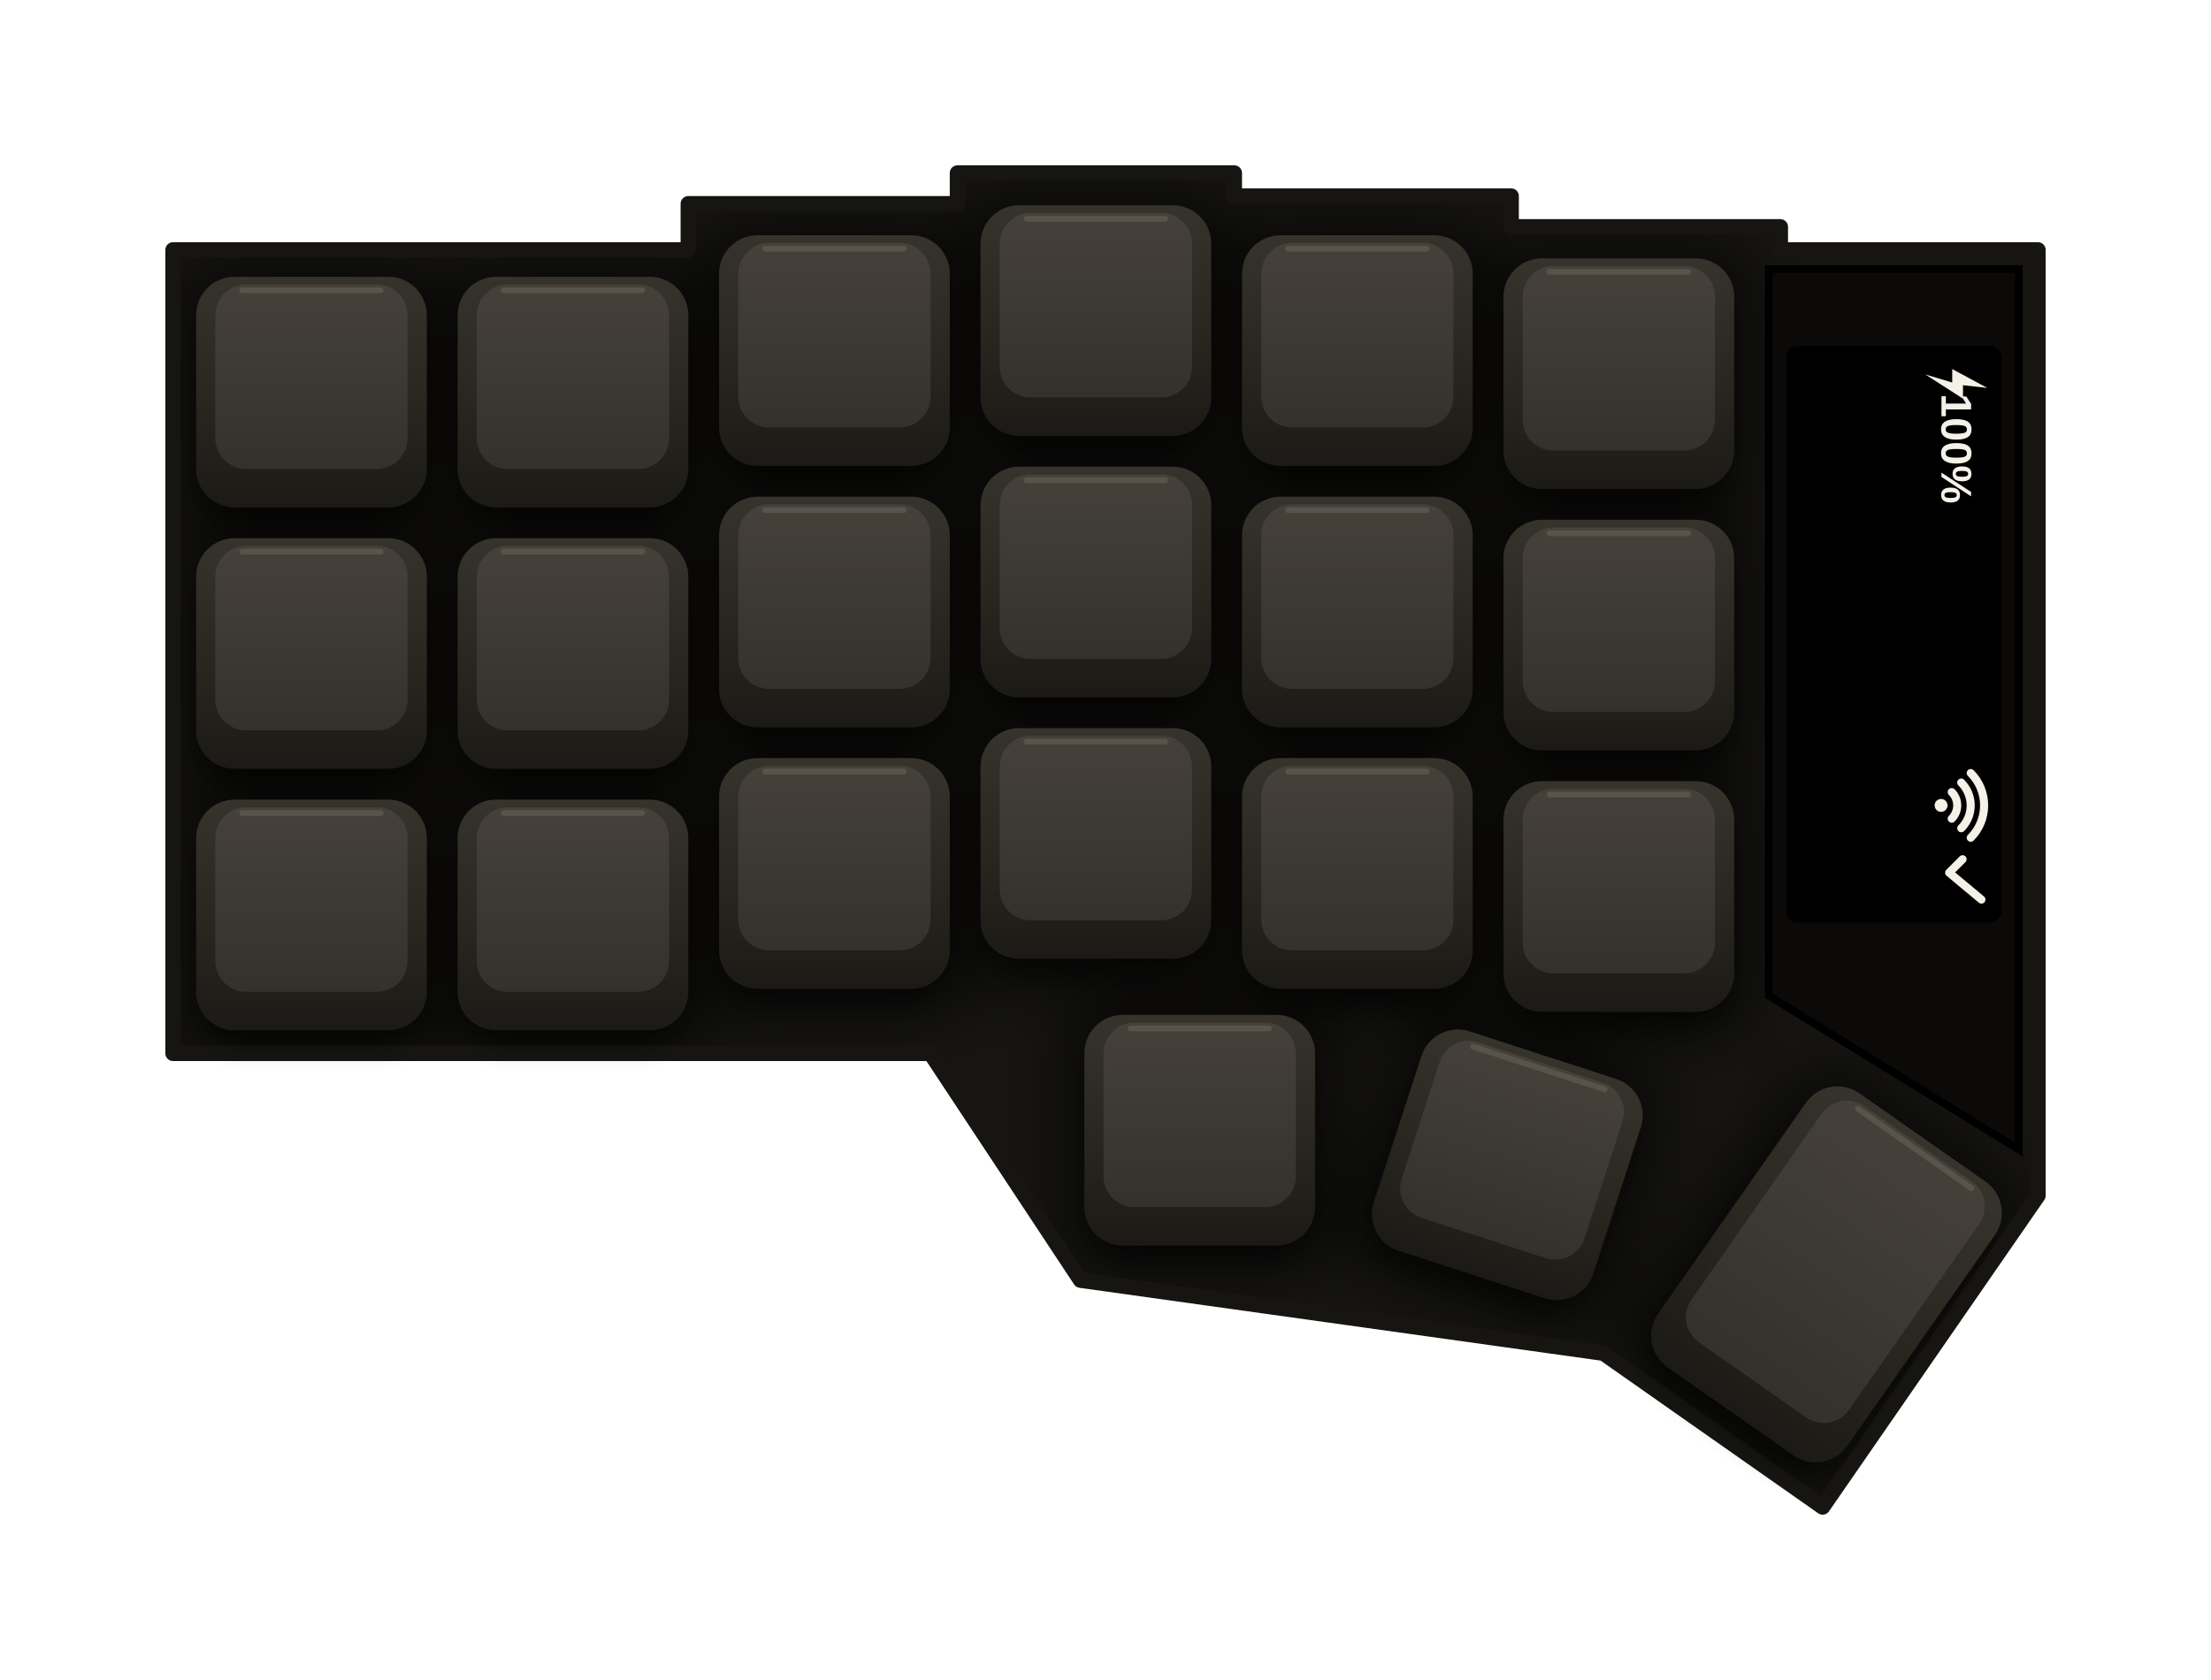
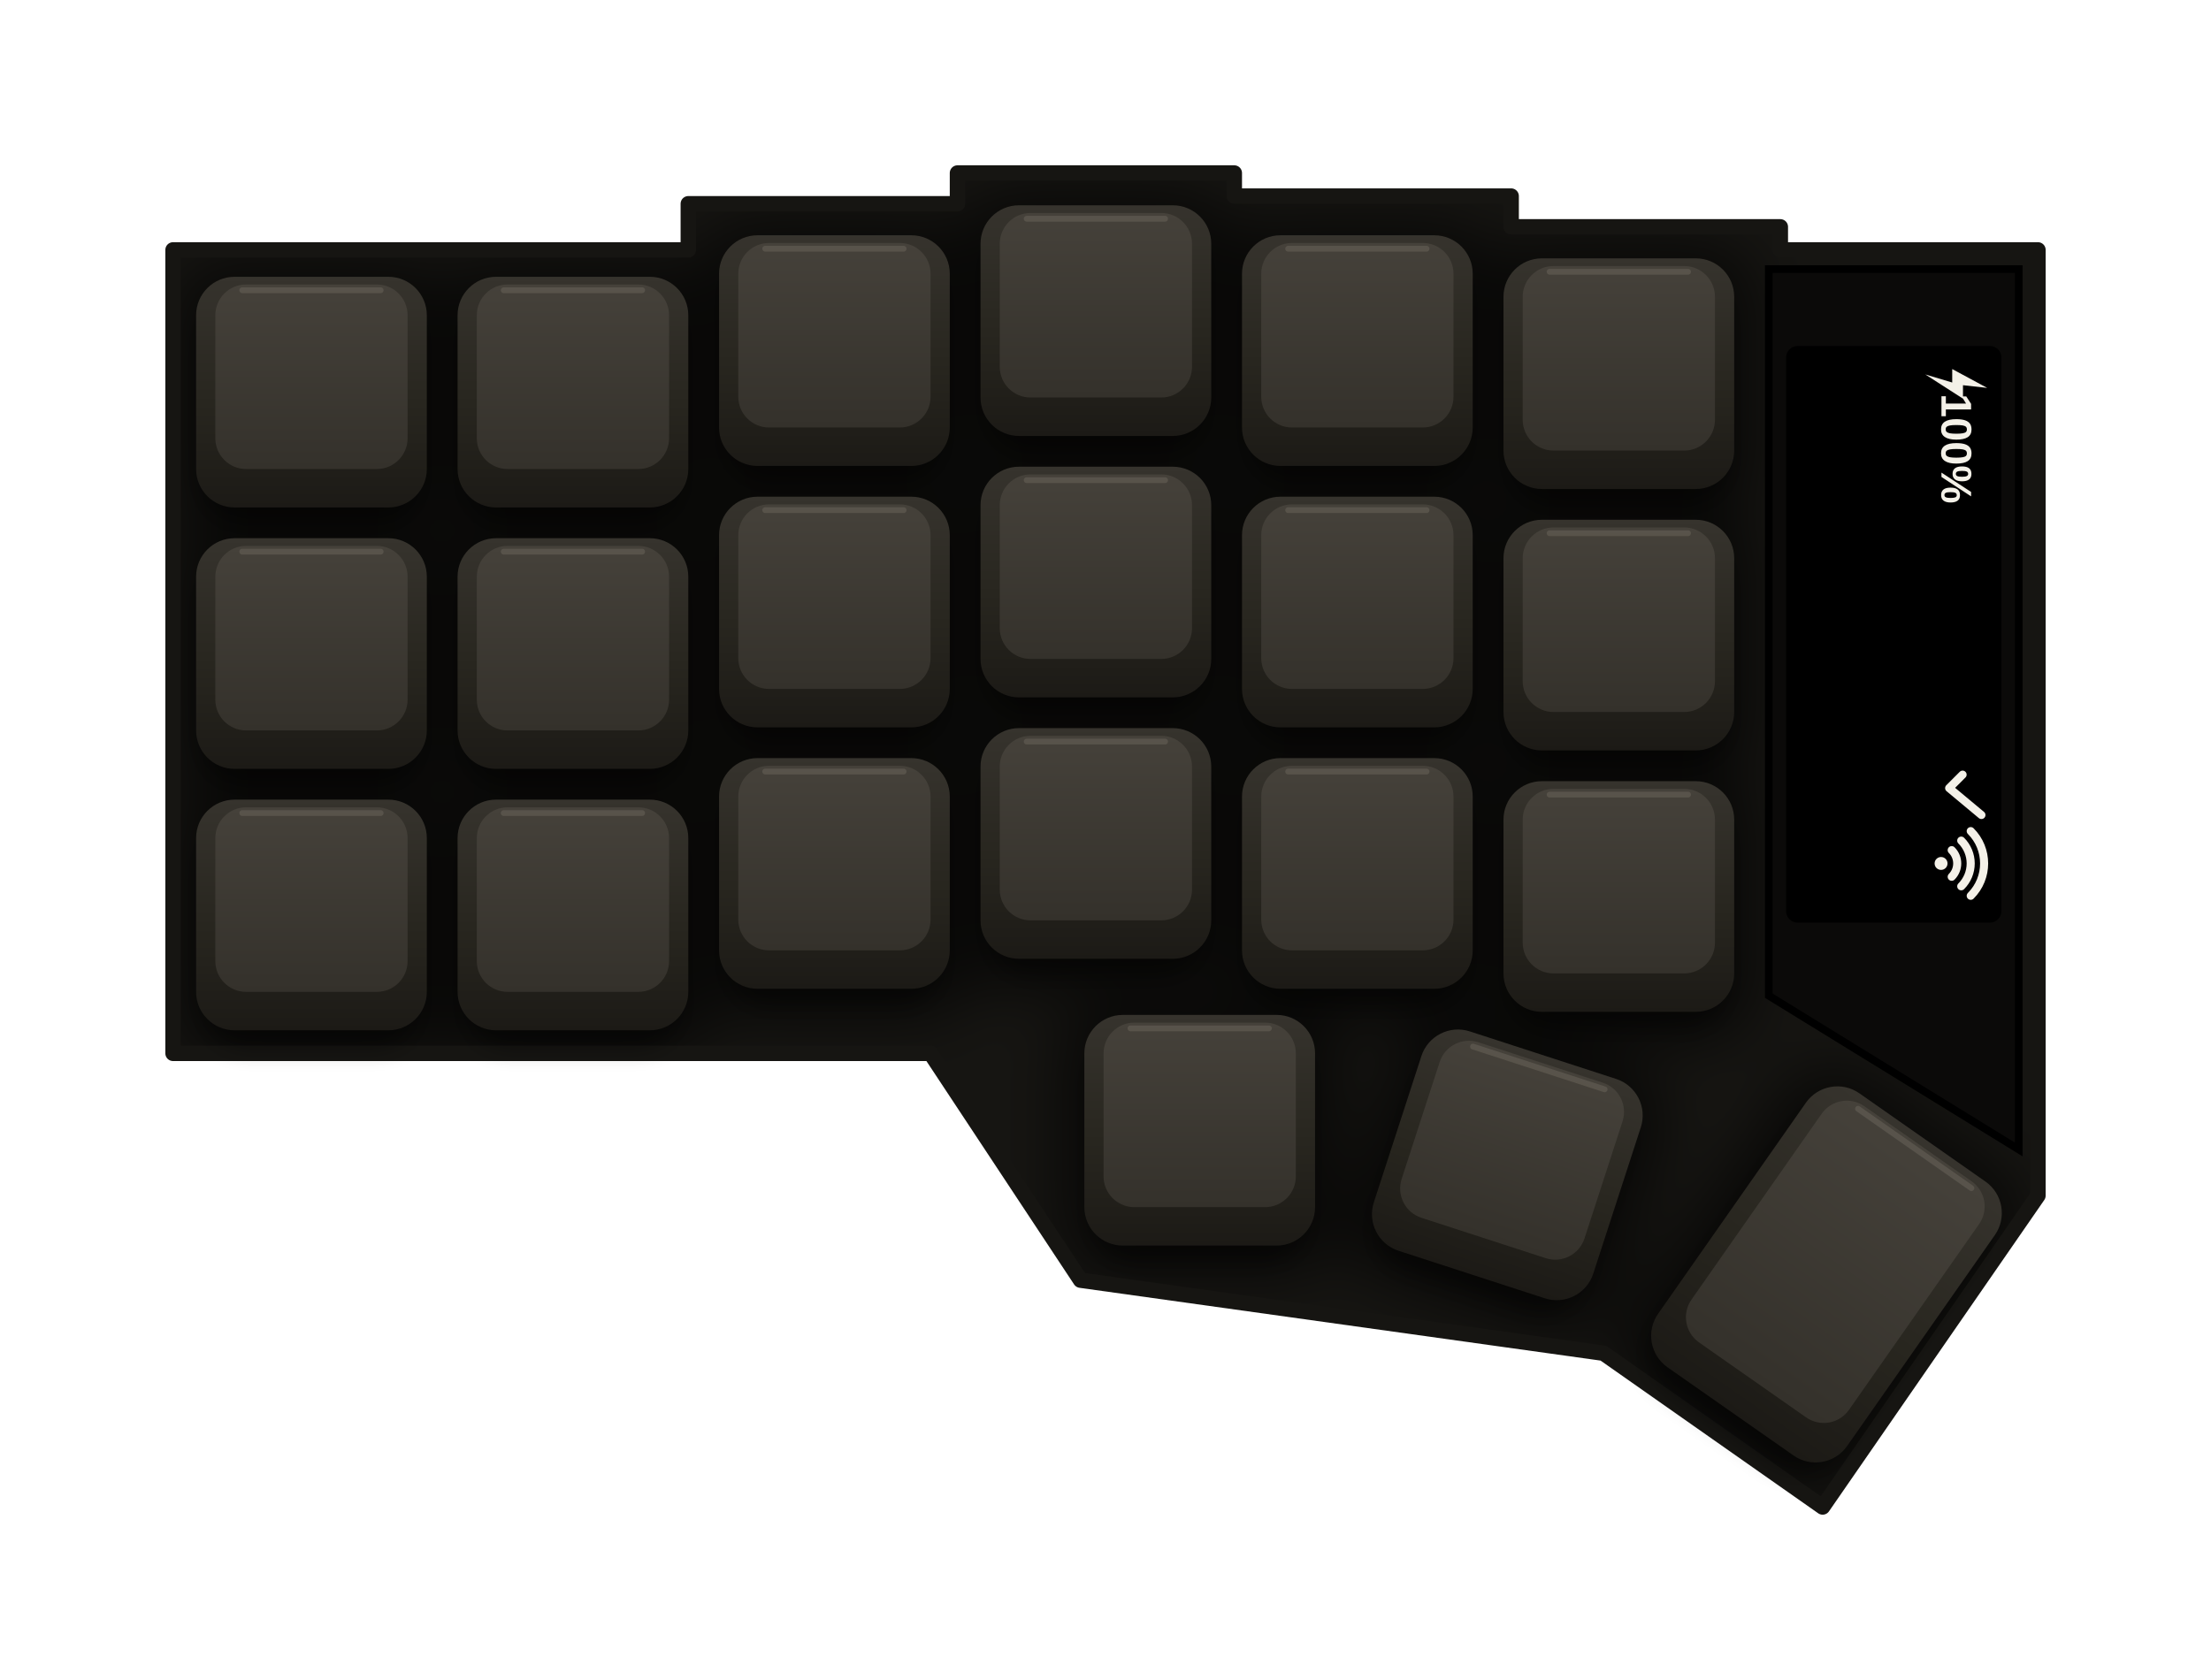
<svg xmlns="http://www.w3.org/2000/svg" viewBox="0 0 575 437" width="575" height="437">
  <defs>
    <linearGradient id="falda" x1="0" y1="0" x2="0" y2="1">
      <stop offset="0" stop-color="#36332d" />
      <stop offset="0.55" stop-color="#28261f" />
      <stop offset="1" stop-color="#1c1a16" />
    </linearGradient>
    <linearGradient id="cara" x1="0" y1="0" x2="0" y2="1">
      <stop offset="0" stop-color="#45413a" />
      <stop offset="1" stop-color="#34312b" />
    </linearGradient>
    <filter id="luz" x="-20%" y="-20%" width="140%" height="140%">
      <feGaussianBlur stdDeviation="8" />
    </filter>
    <filter id="sombra" x="-10%" y="-10%" width="120%" height="120%">
      <feGaussianBlur stdDeviation="3" />
    </filter>
    <clipPath id="dentro-placa">
      <polygon points="198,93 270,93 270,99 342,99 342,107 412,107 412,113 479,113 479,359 423,440 366,400 230,381 191,322 -6,322 -6,113 128,113 128,101 198,101" />
    </clipPath>
    <filter id="brillo" x="-60%" y="-60%" width="220%" height="220%">
      <feGaussianBlur stdDeviation="10" />
    </filter>
  </defs>
  <g transform="translate(51 -48)">
    <polygon points="198,93 270,93 270,99 342,99 342,107 412,107 412,113 479,113 479,359 423,440 366,400 230,381 191,322 -6,322 -6,113 128,113 128,101 198,101" fill="#161512" />
    <g clip-path="url(#dentro-placa)">
      <g opacity="0.6" filter="url(#luz)">
        <rect x="334" y="111.2" width="72" height="72" rx="14">
          <animate attributeName="fill" values="#e61919;#e6e619;#19e619;#19e6e6;#1919e6;#e619e6;#e61919" dur="6s" begin="-1.35s" repeatCount="indefinite" />
        </rect>
        <rect x="266" y="105.2" width="72" height="72" rx="14">
          <animate attributeName="fill" values="#e61919;#e6e619;#19e619;#19e6e6;#1919e6;#e619e6;#e61919" dur="6s" begin="-2.19s" repeatCount="indefinite" />
        </rect>
        <rect x="198" y="97.4" width="72" height="72" rx="14">
          <animate attributeName="fill" values="#e61919;#e6e619;#19e619;#19e6e6;#1919e6;#e619e6;#e61919" dur="6s" begin="-3.03s" repeatCount="indefinite" />
        </rect>
        <rect x="130" y="105.2" width="72" height="72" rx="14">
          <animate attributeName="fill" values="#e61919;#e6e619;#19e619;#19e6e6;#1919e6;#e619e6;#e61919" dur="6s" begin="-3.87s" repeatCount="indefinite" />
        </rect>
        <rect x="62" y="116" width="72" height="72" rx="14">
          <animate attributeName="fill" values="#e61919;#e6e619;#19e619;#19e6e6;#1919e6;#e619e6;#e61919" dur="6s" begin="-4.71s" repeatCount="indefinite" />
        </rect>
        <rect x="-6" y="116" width="72" height="72" rx="14">
          <animate attributeName="fill" values="#e61919;#e6e619;#19e619;#19e6e6;#1919e6;#e619e6;#e61919" dur="6s" begin="-5.55s" repeatCount="indefinite" />
        </rect>
        <rect x="334" y="179.2" width="72" height="72" rx="14">
          <animate attributeName="fill" values="#e61919;#e6e619;#19e619;#19e6e6;#1919e6;#e619e6;#e61919" dur="6s" begin="-1.35s" repeatCount="indefinite" />
        </rect>
        <rect x="266" y="173.2" width="72" height="72" rx="14">
          <animate attributeName="fill" values="#e61919;#e6e619;#19e619;#19e6e6;#1919e6;#e619e6;#e61919" dur="6s" begin="-2.19s" repeatCount="indefinite" />
        </rect>
        <rect x="198" y="165.4" width="72" height="72" rx="14">
          <animate attributeName="fill" values="#e61919;#e6e619;#19e619;#19e6e6;#1919e6;#e619e6;#e61919" dur="6s" begin="-3.03s" repeatCount="indefinite" />
        </rect>
        <rect x="130" y="173.2" width="72" height="72" rx="14">
          <animate attributeName="fill" values="#e61919;#e6e619;#19e619;#19e6e6;#1919e6;#e619e6;#e61919" dur="6s" begin="-3.87s" repeatCount="indefinite" />
        </rect>
        <rect x="62" y="184" width="72" height="72" rx="14">
          <animate attributeName="fill" values="#e61919;#e6e619;#19e619;#19e6e6;#1919e6;#e619e6;#e61919" dur="6s" begin="-4.71s" repeatCount="indefinite" />
        </rect>
        <rect x="-6" y="184" width="72" height="72" rx="14">
          <animate attributeName="fill" values="#e61919;#e6e619;#19e619;#19e6e6;#1919e6;#e619e6;#e61919" dur="6s" begin="-5.55s" repeatCount="indefinite" />
        </rect>
        <rect x="334" y="247.2" width="72" height="72" rx="14">
          <animate attributeName="fill" values="#e61919;#e6e619;#19e619;#19e6e6;#1919e6;#e619e6;#e61919" dur="6s" begin="-1.35s" repeatCount="indefinite" />
        </rect>
        <rect x="266" y="241.2" width="72" height="72" rx="14">
          <animate attributeName="fill" values="#e61919;#e6e619;#19e619;#19e6e6;#1919e6;#e619e6;#e61919" dur="6s" begin="-2.19s" repeatCount="indefinite" />
        </rect>
        <rect x="198" y="233.4" width="72" height="72" rx="14">
          <animate attributeName="fill" values="#e61919;#e6e619;#19e619;#19e6e6;#1919e6;#e619e6;#e61919" dur="6s" begin="-3.03s" repeatCount="indefinite" />
        </rect>
        <rect x="130" y="241.2" width="72" height="72" rx="14">
          <animate attributeName="fill" values="#e61919;#e6e619;#19e619;#19e6e6;#1919e6;#e619e6;#e61919" dur="6s" begin="-3.87s" repeatCount="indefinite" />
        </rect>
        <rect x="62" y="252" width="72" height="72" rx="14">
          <animate attributeName="fill" values="#e61919;#e6e619;#19e619;#19e6e6;#1919e6;#e619e6;#e61919" dur="6s" begin="-4.71s" repeatCount="indefinite" />
        </rect>
        <rect x="-6" y="252" width="72" height="72" rx="14">
          <animate attributeName="fill" values="#e61919;#e6e619;#19e619;#19e6e6;#1919e6;#e619e6;#e61919" dur="6s" begin="-5.55s" repeatCount="indefinite" />
        </rect>
        <g transform="rotate(35.00 424 379.5)">
          <rect x="388" y="332" width="72" height="99" rx="14">
            <animate attributeName="fill" values="#e61919;#e6e619;#19e619;#19e6e6;#1919e6;#e619e6;#e61919" dur="6s" begin="-0.68s" repeatCount="indefinite" />
          </rect>
        </g>
        <g transform="rotate(18.00 341 351)">
          <rect x="305" y="317" width="72" height="72" rx="14">
            <animate attributeName="fill" values="#e61919;#e6e619;#19e619;#19e6e6;#1919e6;#e619e6;#e61919" dur="6s" begin="-1.71s" repeatCount="indefinite" />
          </rect>
        </g>
        <rect x="225" y="308" width="72" height="72" rx="14">
          <animate attributeName="fill" values="#e61919;#e6e619;#19e619;#19e6e6;#1919e6;#e619e6;#e61919" dur="6s" begin="-2.70s" repeatCount="indefinite" />
        </rect>
      </g>
    </g>
    <polygon points="198,93 270,93 270,99 342,99 342,107 412,107 412,113 479,113 479,359 423,440 366,400 230,381 191,322 -6,322 -6,113 128,113 128,101 198,101" fill="none" stroke="#161512" stroke-width="4" stroke-linejoin="round" />
    <g fill="#000" opacity="0.45" filter="url(#sombra)">
      <rect x="342" y="121.2" width="56" height="58" rx="11" />
      <rect x="274" y="115.2" width="56" height="58" rx="11" />
      <rect x="206" y="107.4" width="56" height="58" rx="11" />
      <rect x="138" y="115.2" width="56" height="58" rx="11" />
      <rect x="70" y="126" width="56" height="58" rx="11" />
      <rect x="2" y="126" width="56" height="58" rx="11" />
      <rect x="342" y="189.2" width="56" height="58" rx="11" />
      <rect x="274" y="183.2" width="56" height="58" rx="11" />
      <rect x="206" y="175.4" width="56" height="58" rx="11" />
      <rect x="138" y="183.2" width="56" height="58" rx="11" />
      <rect x="70" y="194" width="56" height="58" rx="11" />
      <rect x="2" y="194" width="56" height="58" rx="11" />
      <rect x="342" y="257.2" width="56" height="58" rx="11" />
      <rect x="274" y="251.2" width="56" height="58" rx="11" />
      <rect x="206" y="243.4" width="56" height="58" rx="11" />
      <rect x="138" y="251.2" width="56" height="58" rx="11" />
      <rect x="70" y="262" width="56" height="58" rx="11" />
      <rect x="2" y="262" width="56" height="58" rx="11" />
      <g transform="rotate(35.00 424 379.5)">
        <rect x="396" y="342" width="56" height="85" rx="11" />
      </g>
      <g transform="rotate(18.00 341 351)">
        <rect x="313" y="327" width="56" height="58" rx="11" />
      </g>
      <rect x="233" y="318" width="56" height="58" rx="11" />
    </g>
    <rect x="340" y="115.2" width="60" height="60" rx="10" fill="url(#falda)" />
    <rect x="345" y="117.2" width="50" height="48" rx="8" fill="url(#cara)" />
    <path d="M352 118.7 H388" stroke="#6b665b" stroke-width="1.5" stroke-linecap="round" opacity="0.5" />
    <rect x="272" y="109.2" width="60" height="60" rx="10" fill="url(#falda)" />
    <rect x="277" y="111.2" width="50" height="48" rx="8" fill="url(#cara)" />
    <path d="M284 112.7 H320" stroke="#6b665b" stroke-width="1.5" stroke-linecap="round" opacity="0.5" />
    <rect x="204" y="101.4" width="60" height="60" rx="10" fill="url(#falda)" />
    <rect x="209" y="103.4" width="50" height="48" rx="8" fill="url(#cara)" />
    <path d="M216 104.9 H252" stroke="#6b665b" stroke-width="1.5" stroke-linecap="round" opacity="0.5" />
    <rect x="136" y="109.2" width="60" height="60" rx="10" fill="url(#falda)" />
    <rect x="141" y="111.2" width="50" height="48" rx="8" fill="url(#cara)" />
    <path d="M148 112.7 H184" stroke="#6b665b" stroke-width="1.5" stroke-linecap="round" opacity="0.5" />
    <rect x="68" y="120" width="60" height="60" rx="10" fill="url(#falda)" />
    <rect x="73" y="122" width="50" height="48" rx="8" fill="url(#cara)" />
    <path d="M80 123.5 H116" stroke="#6b665b" stroke-width="1.5" stroke-linecap="round" opacity="0.5" />
    <rect x="0" y="120" width="60" height="60" rx="10" fill="url(#falda)" />
    <rect x="5" y="122" width="50" height="48" rx="8" fill="url(#cara)" />
    <path d="M12 123.5 H48" stroke="#6b665b" stroke-width="1.5" stroke-linecap="round" opacity="0.5" />
    <rect x="340" y="183.2" width="60" height="60" rx="10" fill="url(#falda)" />
    <rect x="345" y="185.2" width="50" height="48" rx="8" fill="url(#cara)" />
    <path d="M352 186.7 H388" stroke="#6b665b" stroke-width="1.5" stroke-linecap="round" opacity="0.5" />
    <rect x="272" y="177.2" width="60" height="60" rx="10" fill="url(#falda)" />
    <rect x="277" y="179.2" width="50" height="48" rx="8" fill="url(#cara)" />
    <path d="M284 180.7 H320" stroke="#6b665b" stroke-width="1.5" stroke-linecap="round" opacity="0.5" />
    <rect x="204" y="169.4" width="60" height="60" rx="10" fill="url(#falda)" />
    <rect x="209" y="171.4" width="50" height="48" rx="8" fill="url(#cara)" />
    <path d="M216 172.9 H252" stroke="#6b665b" stroke-width="1.5" stroke-linecap="round" opacity="0.5" />
    <rect x="136" y="177.2" width="60" height="60" rx="10" fill="url(#falda)" />
    <rect x="141" y="179.2" width="50" height="48" rx="8" fill="url(#cara)" />
    <path d="M148 180.7 H184" stroke="#6b665b" stroke-width="1.5" stroke-linecap="round" opacity="0.5" />
    <rect x="68" y="188" width="60" height="60" rx="10" fill="url(#falda)" />
    <rect x="73" y="190" width="50" height="48" rx="8" fill="url(#cara)" />
    <path d="M80 191.5 H116" stroke="#6b665b" stroke-width="1.5" stroke-linecap="round" opacity="0.5" />
    <rect x="0" y="188" width="60" height="60" rx="10" fill="url(#falda)" />
    <rect x="5" y="190" width="50" height="48" rx="8" fill="url(#cara)" />
    <path d="M12 191.5 H48" stroke="#6b665b" stroke-width="1.5" stroke-linecap="round" opacity="0.5" />
    <rect x="340" y="251.2" width="60" height="60" rx="10" fill="url(#falda)" />
    <rect x="345" y="253.2" width="50" height="48" rx="8" fill="url(#cara)" />
    <path d="M352 254.7 H388" stroke="#6b665b" stroke-width="1.5" stroke-linecap="round" opacity="0.5" />
    <rect x="272" y="245.2" width="60" height="60" rx="10" fill="url(#falda)" />
    <rect x="277" y="247.2" width="50" height="48" rx="8" fill="url(#cara)" />
    <path d="M284 248.7 H320" stroke="#6b665b" stroke-width="1.5" stroke-linecap="round" opacity="0.5" />
    <rect x="204" y="237.4" width="60" height="60" rx="10" fill="url(#falda)" />
    <rect x="209" y="239.4" width="50" height="48" rx="8" fill="url(#cara)" />
    <path d="M216 240.9 H252" stroke="#6b665b" stroke-width="1.5" stroke-linecap="round" opacity="0.5" />
    <rect x="136" y="245.2" width="60" height="60" rx="10" fill="url(#falda)" />
    <rect x="141" y="247.2" width="50" height="48" rx="8" fill="url(#cara)" />
    <path d="M148 248.7 H184" stroke="#6b665b" stroke-width="1.5" stroke-linecap="round" opacity="0.5" />
    <rect x="68" y="256" width="60" height="60" rx="10" fill="url(#falda)" />
    <rect x="73" y="258" width="50" height="48" rx="8" fill="url(#cara)" />
    <path d="M80 259.5 H116" stroke="#6b665b" stroke-width="1.5" stroke-linecap="round" opacity="0.5" />
    <rect x="0" y="256" width="60" height="60" rx="10" fill="url(#falda)" />
    <rect x="5" y="258" width="50" height="48" rx="8" fill="url(#cara)" />
    <path d="M12 259.5 H48" stroke="#6b665b" stroke-width="1.5" stroke-linecap="round" opacity="0.5" />
    <g transform="rotate(35.00 424 379.5)">
      <rect x="394" y="336" width="60" height="87" rx="10" fill="url(#falda)" />
      <rect x="399" y="338" width="50" height="75" rx="8" fill="url(#cara)" />
      <path d="M406 339.5 H442" stroke="#6b665b" stroke-width="1.5" stroke-linecap="round" opacity="0.5" />
    </g>
    <g transform="rotate(18.00 341 351)">
      <rect x="311" y="321" width="60" height="60" rx="10" fill="url(#falda)" />
      <rect x="316" y="323" width="50" height="48" rx="8" fill="url(#cara)" />
      <path d="M323 324.5 H359" stroke="#6b665b" stroke-width="1.5" stroke-linecap="round" opacity="0.5" />
    </g>
    <rect x="231" y="312" width="60" height="60" rx="10" fill="url(#falda)" />
    <rect x="236" y="314" width="50" height="48" rx="8" fill="url(#cara)" />
    <path d="M243 315.5 H279" stroke="#6b665b" stroke-width="1.5" stroke-linecap="round" opacity="0.5" />
    <polygon points="409,118 474,118 474,347 409,307" fill="#0b0a09" stroke="#000" stroke-width="2" />
    <g transform="matrix(0 1 -1 0 469.5 138)">
      <rect x="0" y="0" width="150" height="56" rx="3" fill="#000" />
-       <g transform="translate(106.9 -6) scale(0.7)">
-         <circle cx="18" cy="31" r="2.4" fill="#f4f1e8" />
-         <path d="M13.05 27.05 A7 7 0 0 1 22.95 27.05" fill="none" stroke="#f4f1e8" stroke-width="3" stroke-linecap="round" />
-         <path d="M9.51 23.51 A12 12 0 0 1 26.49 23.51" fill="none" stroke="#f4f1e8" stroke-width="3" stroke-linecap="round" />
-         <path d="M5.98 19.98 A17 17 0 0 1 30.02 19.98" fill="none" stroke="#f4f1e8" stroke-width="3" stroke-linecap="round" />
-         <path d="M38 23 L43 28 L53 16" fill="none" stroke="#f4f1e8" stroke-width="3" stroke-linecap="round" stroke-linejoin="round" />
+       <g transform="translate(109.4 -6) scale(0.7)">
+         <circle cx="36" cy="31" r="2.4" fill="#f4f1e8" />
+         <path d="M31.05 27.05 A7 7 0 0 1 40.95 27.05" fill="none" stroke="#f4f1e8" stroke-width="3" stroke-linecap="round" />
+         <path d="M27.51 23.51 A12 12 0 0 1 44.49 23.51" fill="none" stroke="#f4f1e8" stroke-width="3" stroke-linecap="round" />
+         <path d="M23.98 19.98 A17 17 0 0 1 48.02 19.98" fill="none" stroke="#f4f1e8" stroke-width="3" stroke-linecap="round" />
+         <path d="M3 23 L8 28 L18 16" fill="none" stroke="#f4f1e8" stroke-width="3" stroke-linecap="round" stroke-linejoin="round" />
      </g>
      <g transform="translate(-59.8 -4) scale(0.7)">
        <path d="M101 11 L94 24 H99 L96 34 L105 20 H100 Z" fill="#f4f1e8" />
        <text x="144" y="28" text-anchor="end" font-family="Montserrat, Arial, Helvetica, sans-serif" font-weight="bold" font-size="16" fill="#f4f1e8">100%</text>
      </g>
    </g>
  </g>
</svg>
